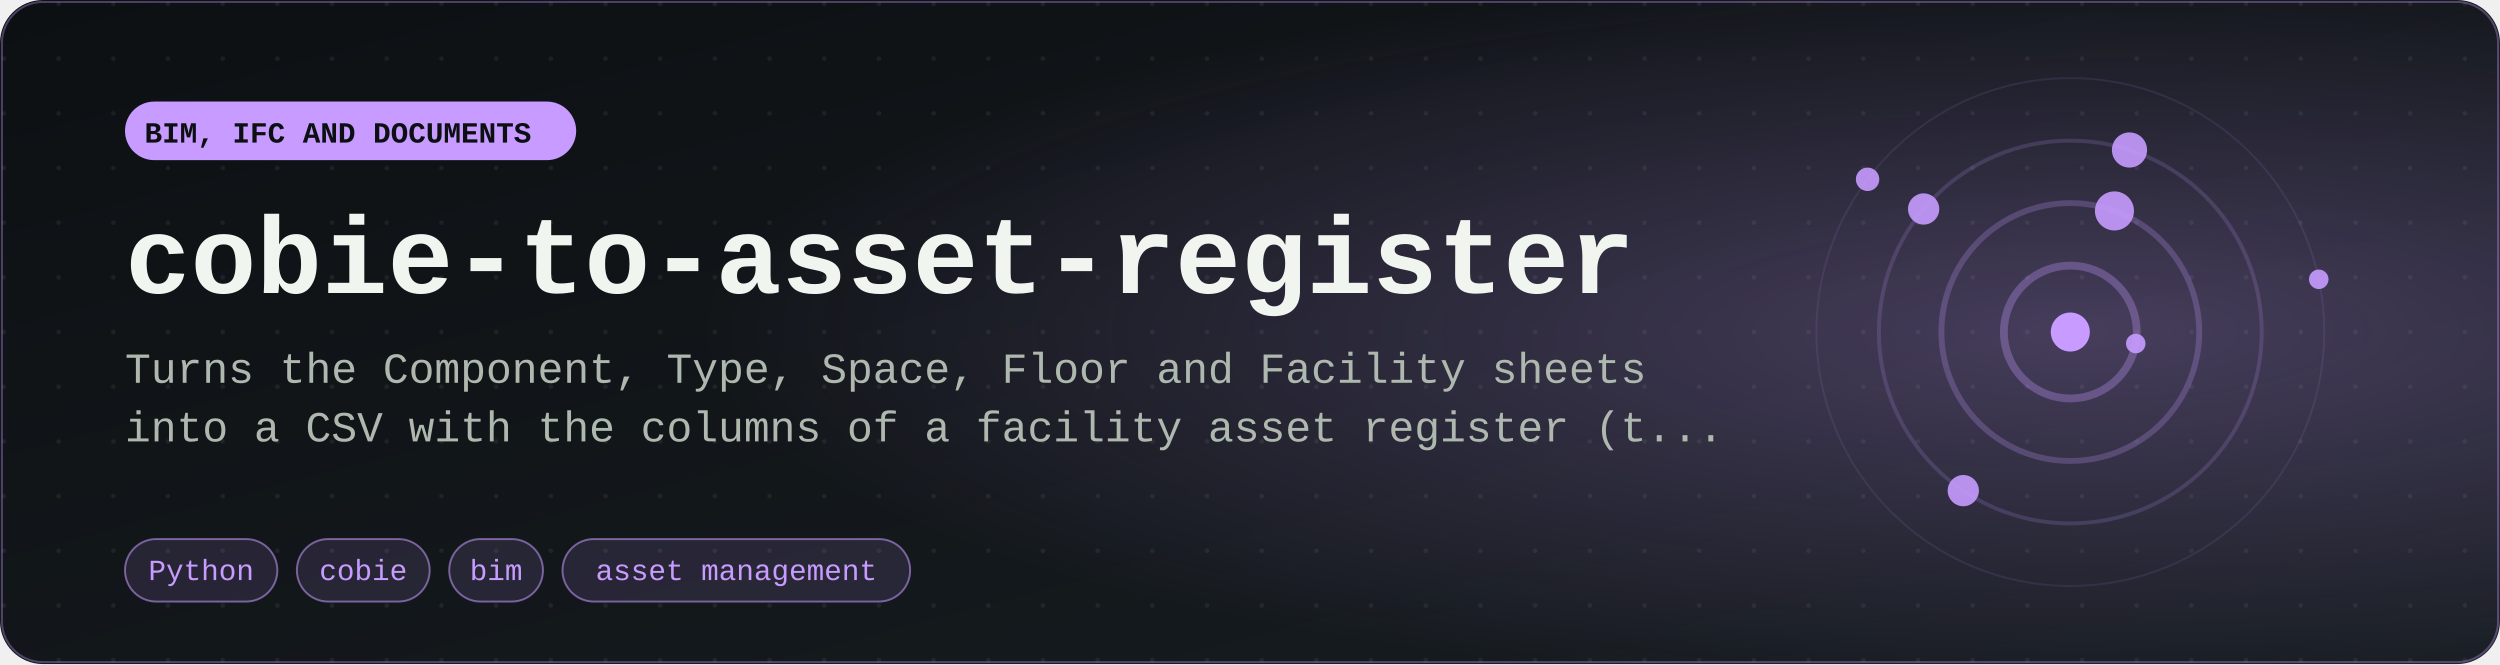
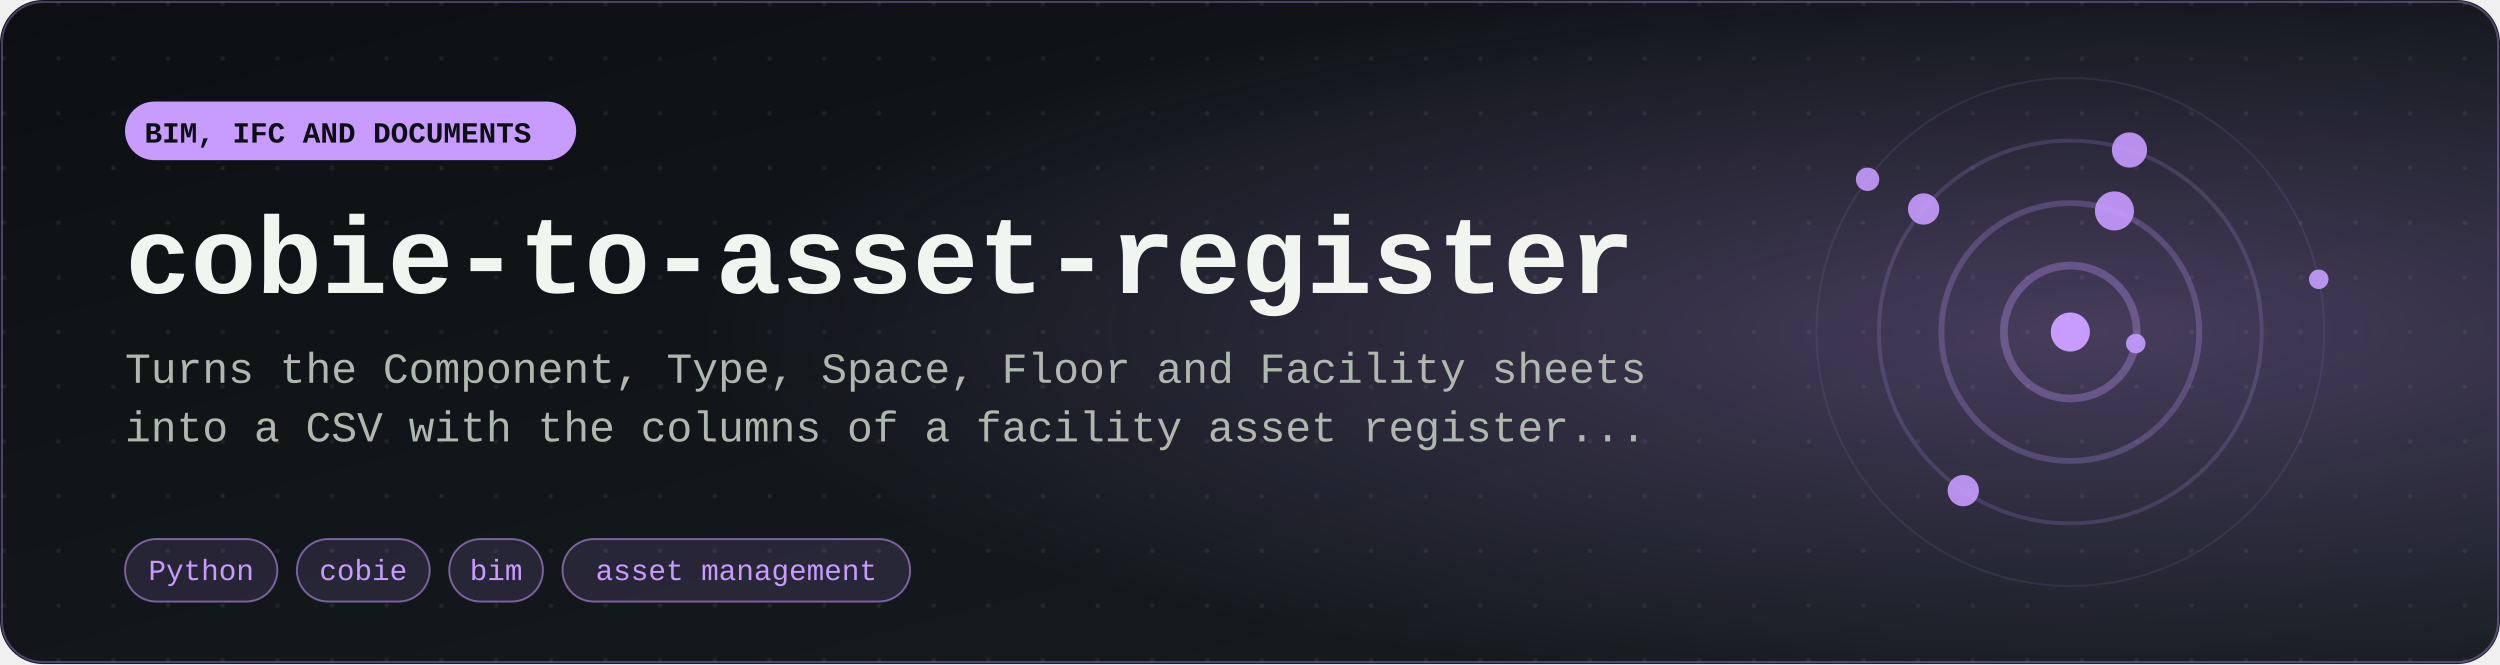
<svg xmlns="http://www.w3.org/2000/svg" viewBox="0 0 1280 340" width="1280" height="340" role="img" aria-label="cobie-to-asset-register: Turns the Component, Type, Space, Floor and Facility sheets into a CSV with the columns of a facility asset register">
  <defs>
    <linearGradient id="bg" x1="0" y1="0" x2="1" y2="1">
      <stop offset="0" stop-color="#0d1013" />
      <stop offset="1" stop-color="#171d21" />
    </linearGradient>
    <radialGradient id="glow" cx="0.83" cy="0.5" r="0.55">
      <stop offset="0" stop-color="#c79bff" stop-opacity="0.28" />
      <stop offset="1" stop-color="#c79bff" stop-opacity="0" />
    </radialGradient>
    <pattern id="dots" width="28" height="28" patternUnits="userSpaceOnUse">
      <circle cx="2" cy="2" r="1.2" fill="#ffffff" fill-opacity="0.06" />
    </pattern>
  </defs>
  <g font-family="'JetBrains Mono','SFMono-Regular',Consolas,'Liberation Mono',monospace">
    <rect width="1280" height="340" rx="22" fill="url(#bg)" />
    <rect width="1280" height="340" rx="22" fill="url(#dots)" />
    <rect width="1280" height="340" rx="22" fill="url(#glow)" />
    <rect x="1" y="1" width="1278" height="338" rx="21" fill="none" stroke="#c79bff" stroke-opacity="0.35" />
    <rect x="64" y="52" width="231" height="30" rx="15" fill="#c79bff" />
    <text x="74" y="73" font-size="15" font-weight="700" fill="#0d1013">BIM, IFC AND DOCUMENTS</text>
    <text x="64" y="150" font-size="56" font-weight="700" fill="#f1f5ef">cobie-to-asset-register</text>
    <text x="64" y="196" font-size="22" fill="#aeb8ae">Turns the Component, Type, Space, Floor and Facility sheets</text>
-     <text x="64" y="226" font-size="22" fill="#aeb8ae">into a CSV with the columns of a facility asset register (t...</text>
+     <text x="64" y="226" font-size="22" fill="#aeb8ae">into a CSV with the columns of a facility asset register...</text>
    <rect x="64" y="276" width="78" height="32" rx="16" fill="#c79bff" fill-opacity="0.12" stroke="#c79bff" stroke-opacity="0.55" />
    <text x="103.0" y="297" text-anchor="middle" font-size="15" fill="#c79bff">Python</text>
    <rect x="152" y="276" width="68" height="32" rx="16" fill="#c79bff" fill-opacity="0.12" stroke="#c79bff" stroke-opacity="0.55" />
    <text x="186.0" y="297" text-anchor="middle" font-size="15" fill="#c79bff">cobie</text>
    <rect x="230" y="276" width="48" height="32" rx="16" fill="#c79bff" fill-opacity="0.12" stroke="#c79bff" stroke-opacity="0.55" />
    <text x="254.0" y="297" text-anchor="middle" font-size="15" fill="#c79bff">bim</text>
    <rect x="288" y="276" width="178" height="32" rx="16" fill="#c79bff" fill-opacity="0.12" stroke="#c79bff" stroke-opacity="0.55" />
    <text x="377.0" y="297" text-anchor="middle" font-size="15" fill="#c79bff">asset management</text>
    <circle cx="1060" cy="170" r="130" fill="none" stroke="#c79bff" stroke-opacity="0.10" stroke-width="1" />
    <circle cx="1060" cy="170" r="98" fill="none" stroke="#c79bff" stroke-opacity="0.17" stroke-width="2" />
    <circle cx="1060" cy="170" r="66" fill="none" stroke="#c79bff" stroke-opacity="0.24" stroke-width="3" />
    <circle cx="1060" cy="170" r="34" fill="none" stroke="#c79bff" stroke-opacity="0.31" stroke-width="4" />
    <circle cx="1187.2" cy="143.0" r="5" fill="#c79bff" fill-opacity="0.9" />
    <circle cx="1093.5" cy="175.9" r="5" fill="#c79bff" fill-opacity="0.9" />
    <circle cx="1005.2" cy="251.2" r="8" fill="#c79bff" fill-opacity="0.9" />
    <circle cx="956.2" cy="91.8" r="6" fill="#c79bff" fill-opacity="0.9" />
    <circle cx="984.9" cy="107.0" r="8" fill="#c79bff" fill-opacity="0.9" />
    <circle cx="1090.3" cy="76.8" r="9" fill="#c79bff" fill-opacity="0.9" />
    <circle cx="1082.6" cy="108.0" r="10" fill="#c79bff" fill-opacity="0.9" />
    <circle cx="1060" cy="170" r="10" fill="#c79bff" />
  </g>
</svg>
